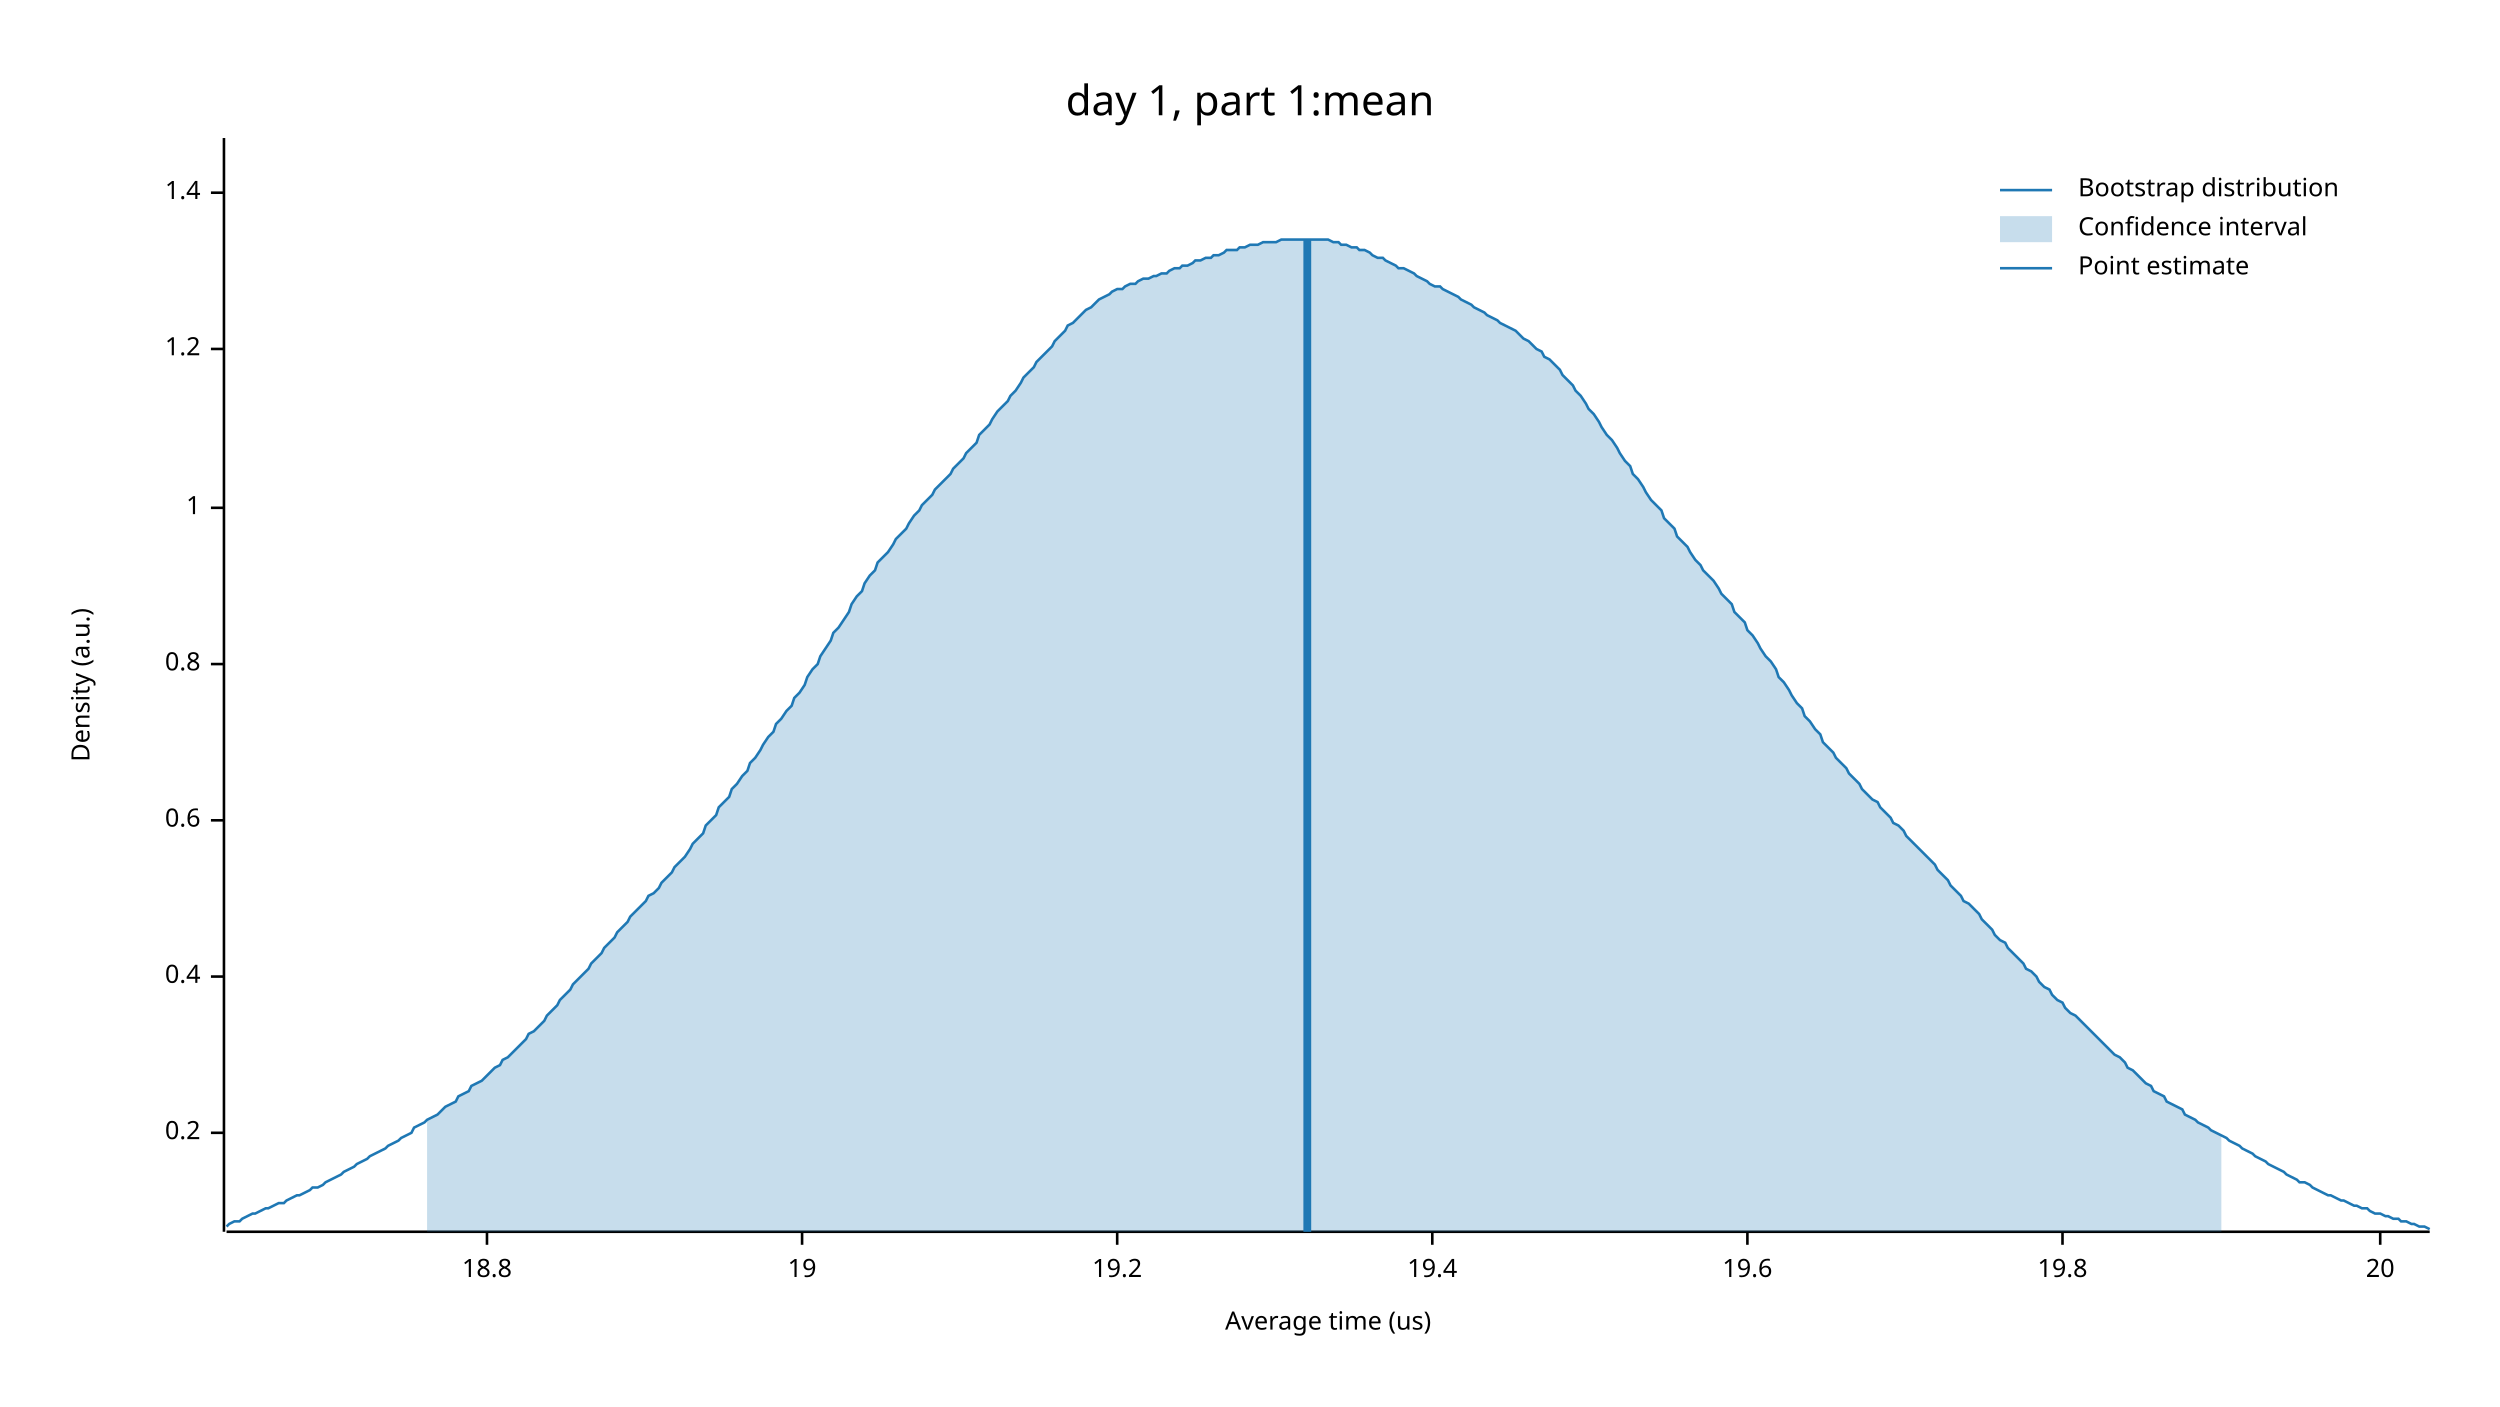
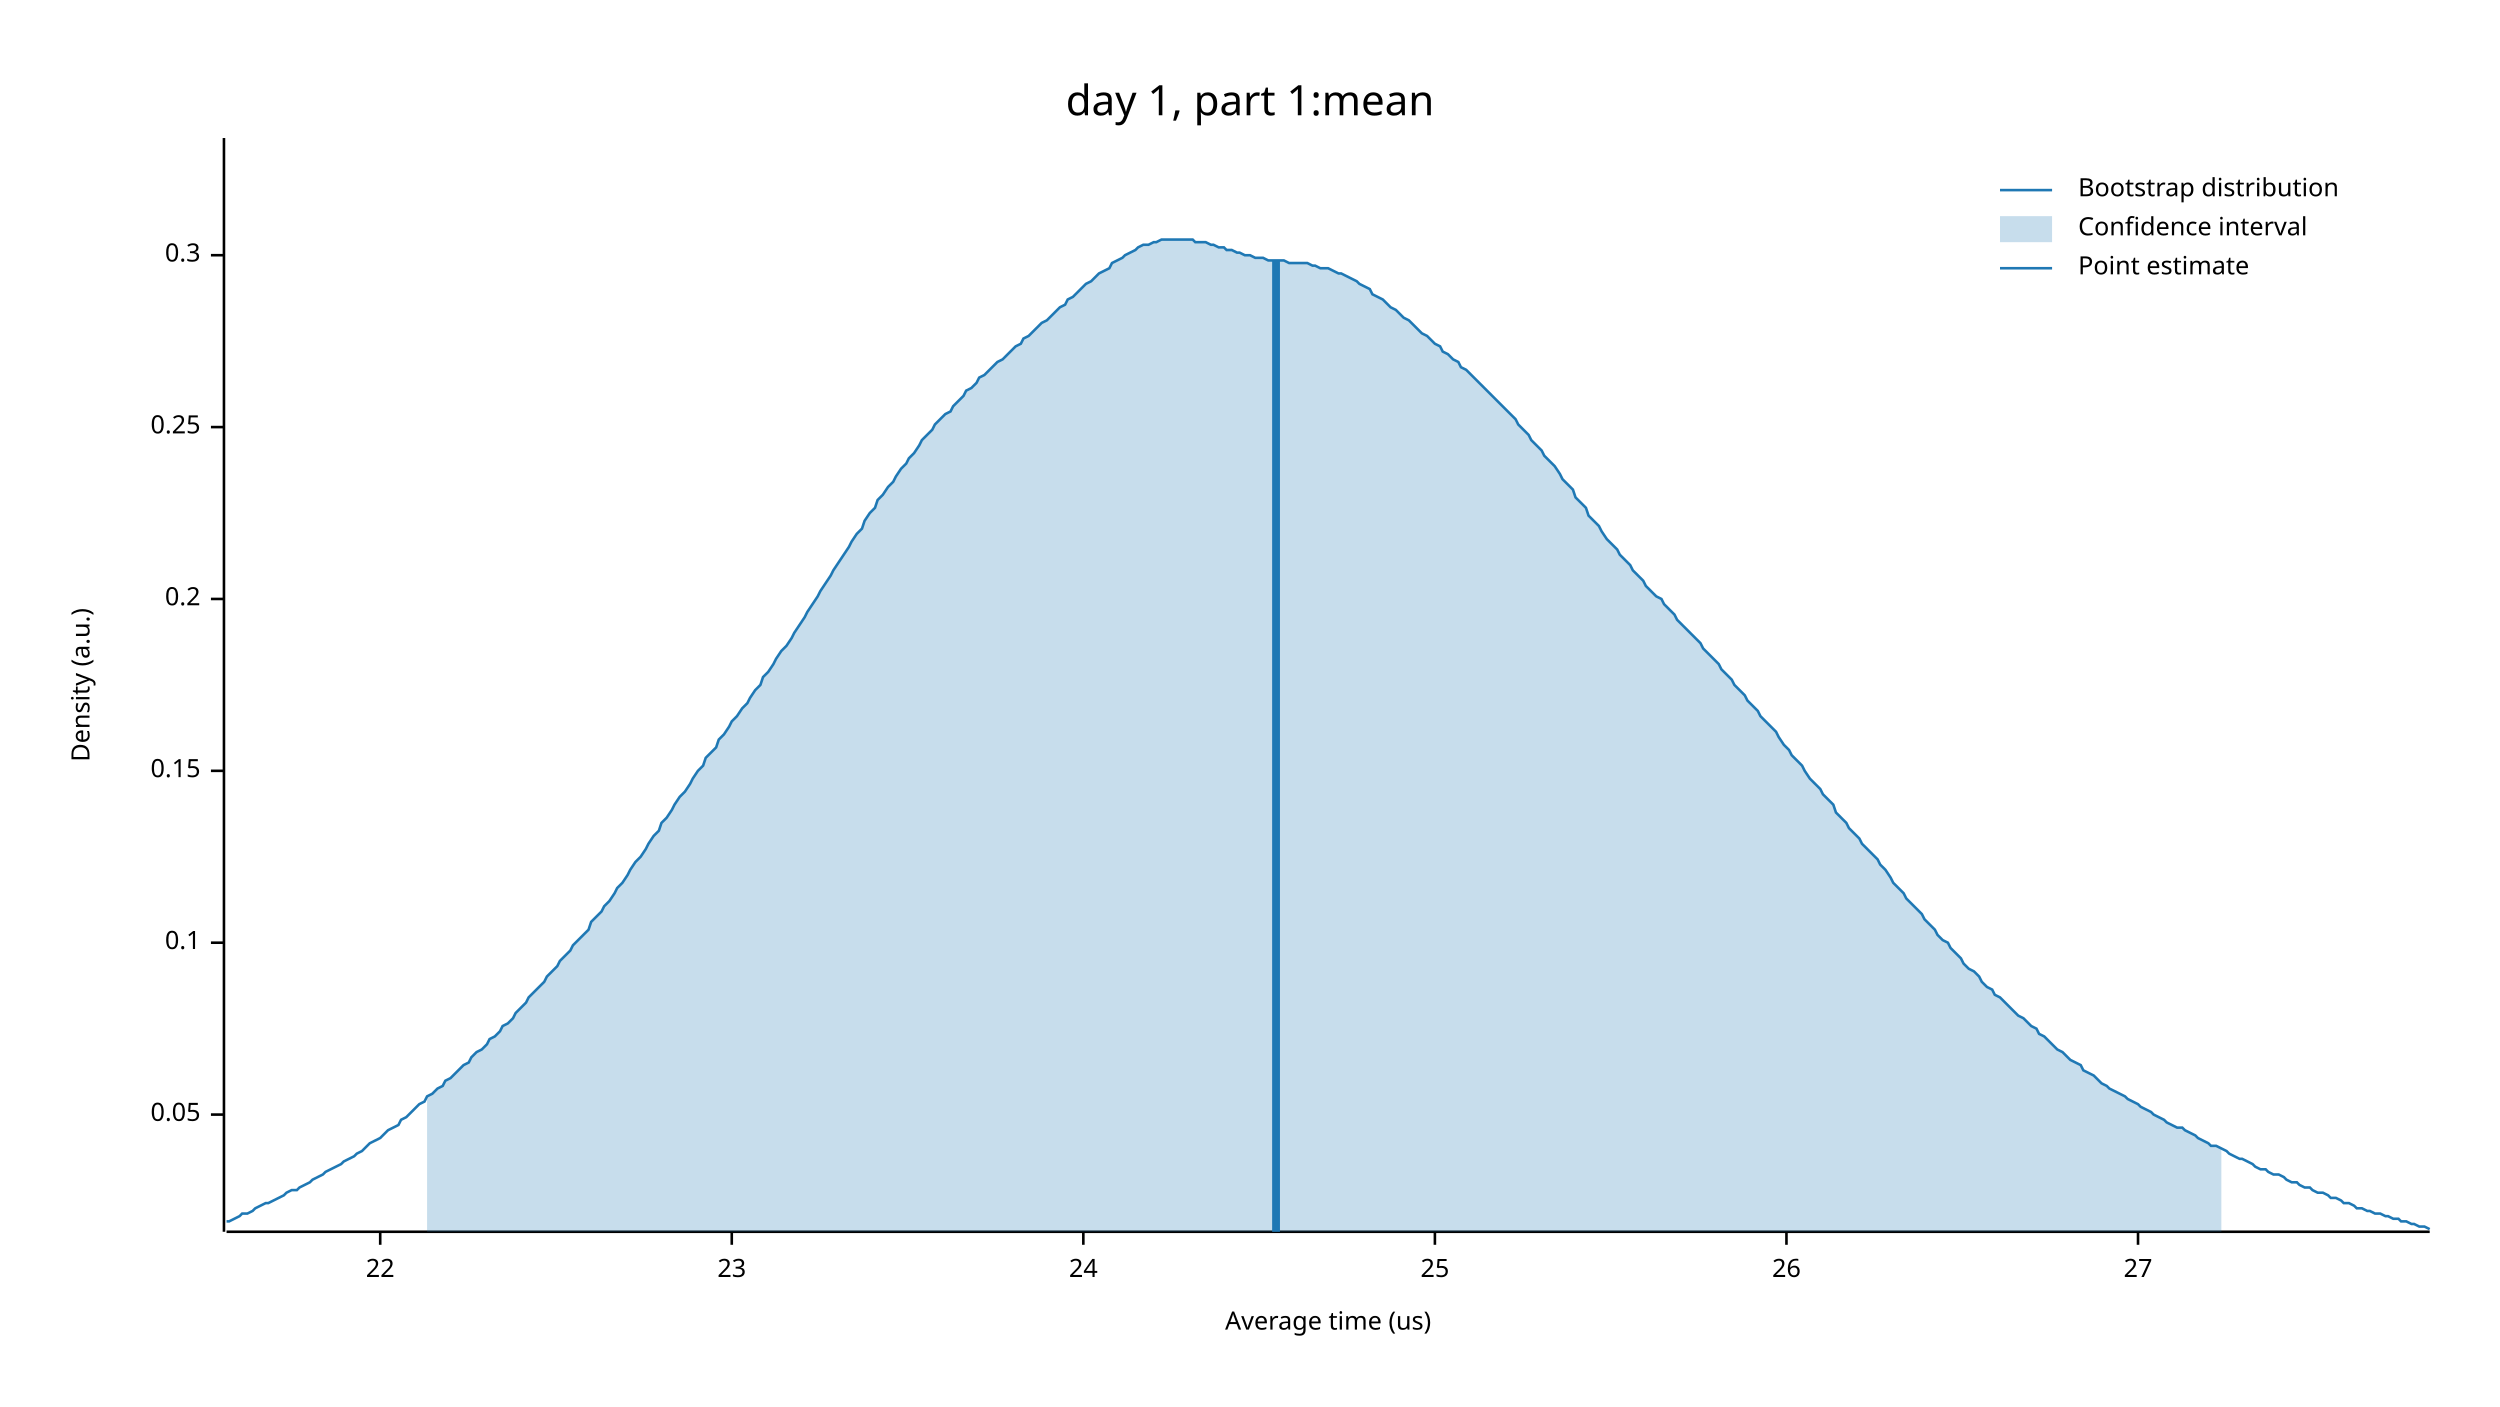
<svg xmlns="http://www.w3.org/2000/svg" width="960" height="540" viewBox="0 0 960 540">
  <text x="480" y="32" dy="0.76em" text-anchor="middle" font-family="sans-serif" font-size="16.129" opacity="1" fill="#000000">
day 1, part 1:mean
</text>
  <text x="27" y="263" dy="0.76em" text-anchor="middle" font-family="sans-serif" font-size="9.677" opacity="1" fill="#000000" transform="rotate(270, 27, 263)">
Density (a.u.)
</text>
  <text x="510" y="513" dy="-0.5ex" text-anchor="middle" font-family="sans-serif" font-size="9.677" opacity="1" fill="#000000">
Average time (us)
</text>
  <polyline fill="none" opacity="1" stroke="#000000" stroke-width="1" points="86,53 86,473 " />
-   <text x="77" y="435" dy="0.5ex" text-anchor="end" font-family="sans-serif" font-size="9.677" opacity="1" fill="#000000">
+   <text x="77" y="428" dy="0.5ex" text-anchor="end" font-family="sans-serif" font-size="9.677" opacity="1" fill="#000000">
+ 0.05
+ </text>
+   <polyline fill="none" opacity="1" stroke="#000000" stroke-width="1" points="81,428 86,428 " />
+   <text x="77" y="362" dy="0.5ex" text-anchor="end" font-family="sans-serif" font-size="9.677" opacity="1" fill="#000000">
+ 0.1
+ </text>
+   <polyline fill="none" opacity="1" stroke="#000000" stroke-width="1" points="81,362 86,362 " />
+   <text x="77" y="296" dy="0.5ex" text-anchor="end" font-family="sans-serif" font-size="9.677" opacity="1" fill="#000000">
+ 0.15
+ </text>
+   <polyline fill="none" opacity="1" stroke="#000000" stroke-width="1" points="81,296 86,296 " />
+   <text x="77" y="230" dy="0.5ex" text-anchor="end" font-family="sans-serif" font-size="9.677" opacity="1" fill="#000000">
0.2
</text>
-   <polyline fill="none" opacity="1" stroke="#000000" stroke-width="1" points="81,435 86,435 " />
-   <text x="77" y="375" dy="0.5ex" text-anchor="end" font-family="sans-serif" font-size="9.677" opacity="1" fill="#000000">
- 0.4
+   <polyline fill="none" opacity="1" stroke="#000000" stroke-width="1" points="81,230 86,230 " />
+   <text x="77" y="164" dy="0.5ex" text-anchor="end" font-family="sans-serif" font-size="9.677" opacity="1" fill="#000000">
+ 0.25
</text>
-   <polyline fill="none" opacity="1" stroke="#000000" stroke-width="1" points="81,375 86,375 " />
-   <text x="77" y="315" dy="0.5ex" text-anchor="end" font-family="sans-serif" font-size="9.677" opacity="1" fill="#000000">
- 0.6
+   <polyline fill="none" opacity="1" stroke="#000000" stroke-width="1" points="81,164 86,164 " />
+   <text x="77" y="98" dy="0.5ex" text-anchor="end" font-family="sans-serif" font-size="9.677" opacity="1" fill="#000000">
+ 0.3
</text>
-   <polyline fill="none" opacity="1" stroke="#000000" stroke-width="1" points="81,315 86,315 " />
-   <text x="77" y="255" dy="0.5ex" text-anchor="end" font-family="sans-serif" font-size="9.677" opacity="1" fill="#000000">
- 0.8
+   <polyline fill="none" opacity="1" stroke="#000000" stroke-width="1" points="81,98 86,98 " />
+   <polyline fill="none" opacity="1" stroke="#000000" stroke-width="1" points="87,473 933,473 " />
+   <text x="146" y="483" dy="0.76em" text-anchor="middle" font-family="sans-serif" font-size="9.677" opacity="1" fill="#000000">
+ 22
</text>
-   <polyline fill="none" opacity="1" stroke="#000000" stroke-width="1" points="81,255 86,255 " />
-   <text x="77" y="195" dy="0.5ex" text-anchor="end" font-family="sans-serif" font-size="9.677" opacity="1" fill="#000000">
- 1
+   <polyline fill="none" opacity="1" stroke="#000000" stroke-width="1" points="146,473 146,478 " />
+   <text x="281" y="483" dy="0.76em" text-anchor="middle" font-family="sans-serif" font-size="9.677" opacity="1" fill="#000000">
+ 23
</text>
-   <polyline fill="none" opacity="1" stroke="#000000" stroke-width="1" points="81,195 86,195 " />
-   <text x="77" y="134" dy="0.5ex" text-anchor="end" font-family="sans-serif" font-size="9.677" opacity="1" fill="#000000">
- 1.2
+   <polyline fill="none" opacity="1" stroke="#000000" stroke-width="1" points="281,473 281,478 " />
+   <text x="416" y="483" dy="0.76em" text-anchor="middle" font-family="sans-serif" font-size="9.677" opacity="1" fill="#000000">
+ 24
</text>
-   <polyline fill="none" opacity="1" stroke="#000000" stroke-width="1" points="81,134 86,134 " />
-   <text x="77" y="74" dy="0.5ex" text-anchor="end" font-family="sans-serif" font-size="9.677" opacity="1" fill="#000000">
- 1.4
+   <polyline fill="none" opacity="1" stroke="#000000" stroke-width="1" points="416,473 416,478 " />
+   <text x="551" y="483" dy="0.76em" text-anchor="middle" font-family="sans-serif" font-size="9.677" opacity="1" fill="#000000">
+ 25
</text>
-   <polyline fill="none" opacity="1" stroke="#000000" stroke-width="1" points="81,74 86,74 " />
-   <polyline fill="none" opacity="1" stroke="#000000" stroke-width="1" points="87,473 933,473 " />
-   <text x="187" y="483" dy="0.76em" text-anchor="middle" font-family="sans-serif" font-size="9.677" opacity="1" fill="#000000">
- 18.8
+   <polyline fill="none" opacity="1" stroke="#000000" stroke-width="1" points="551,473 551,478 " />
+   <text x="686" y="483" dy="0.76em" text-anchor="middle" font-family="sans-serif" font-size="9.677" opacity="1" fill="#000000">
+ 26
</text>
-   <polyline fill="none" opacity="1" stroke="#000000" stroke-width="1" points="187,473 187,478 " />
-   <text x="308" y="483" dy="0.76em" text-anchor="middle" font-family="sans-serif" font-size="9.677" opacity="1" fill="#000000">
- 19
+   <polyline fill="none" opacity="1" stroke="#000000" stroke-width="1" points="686,473 686,478 " />
+   <text x="821" y="483" dy="0.76em" text-anchor="middle" font-family="sans-serif" font-size="9.677" opacity="1" fill="#000000">
+ 27
</text>
-   <polyline fill="none" opacity="1" stroke="#000000" stroke-width="1" points="308,473 308,478 " />
-   <text x="429" y="483" dy="0.76em" text-anchor="middle" font-family="sans-serif" font-size="9.677" opacity="1" fill="#000000">
- 19.2
- </text>
-   <polyline fill="none" opacity="1" stroke="#000000" stroke-width="1" points="429,473 429,478 " />
-   <text x="550" y="483" dy="0.76em" text-anchor="middle" font-family="sans-serif" font-size="9.677" opacity="1" fill="#000000">
- 19.4
- </text>
-   <polyline fill="none" opacity="1" stroke="#000000" stroke-width="1" points="550,473 550,478 " />
-   <text x="671" y="483" dy="0.76em" text-anchor="middle" font-family="sans-serif" font-size="9.677" opacity="1" fill="#000000">
- 19.6
- </text>
-   <polyline fill="none" opacity="1" stroke="#000000" stroke-width="1" points="671,473 671,478 " />
-   <text x="792" y="483" dy="0.76em" text-anchor="middle" font-family="sans-serif" font-size="9.677" opacity="1" fill="#000000">
- 19.8
- </text>
-   <polyline fill="none" opacity="1" stroke="#000000" stroke-width="1" points="792,473 792,478 " />
-   <text x="914" y="483" dy="0.76em" text-anchor="middle" font-family="sans-serif" font-size="9.677" opacity="1" fill="#000000">
- 20
- </text>
-   <polyline fill="none" opacity="1" stroke="#000000" stroke-width="1" points="914,473 914,478 " />
-   <polyline fill="none" opacity="1" stroke="#1F78B4" stroke-width="1" points="87,471 88,470 90,469 92,469 93,468 95,467 97,466 98,466 100,465 102,464 103,464 105,463 107,462 109,462 110,461 112,460 114,459 115,459 117,458 119,457 120,456 122,456 124,455 125,454 127,453 129,452 131,451 132,450 134,449 136,448 137,447 139,446 141,445 142,444 144,443 146,442 148,441 149,440 151,439 153,438 154,437 156,436 158,435 159,433 161,432 163,431 164,430 166,429 168,428 170,426 171,425 173,424 175,423 176,421 178,420 180,419 181,417 183,416 185,415 187,413 188,412 190,410 192,409 193,407 195,406 197,404 198,403 200,401 202,399 203,397 205,396 207,394 209,392 210,390 212,388 214,386 215,384 217,382 219,380 220,378 222,376 224,374 226,372 227,370 229,368 231,366 232,364 234,362 236,360 237,358 239,356 241,354 242,352 244,350 246,348 248,346 249,344 251,343 253,341 254,339 256,337 258,335 259,333 261,331 263,329 265,326 266,324 268,322 270,320 271,317 273,315 275,313 276,310 278,308 280,306 281,303 283,301 285,298 287,296 288,293 290,291 292,288 293,286 295,283 297,281 298,278 300,276 302,273 304,271 305,268 307,266 309,263 310,260 312,257 314,255 315,252 317,249 319,246 320,243 322,241 324,238 326,235 327,232 329,229 331,227 332,224 334,221 336,219 337,216 339,214 341,212 343,209 344,207 346,205 348,203 349,201 351,198 353,196 354,194 356,192 358,190 359,188 361,186 363,184 365,182 366,180 368,178 370,176 371,174 373,172 375,170 376,167 378,165 380,163 381,161 383,158 385,156 387,154 388,152 390,150 392,147 393,145 395,143 397,141 398,139 400,137 402,135 404,133 405,131 407,129 409,127 410,125 412,124 414,122 415,121 417,119 419,118 420,117 422,115 424,114 426,113 427,112 429,111 431,111 432,110 434,109 436,109 437,108 439,107 441,107 443,106 444,106 446,105 448,105 449,104 451,103 453,103 454,102 456,102 458,101 459,100 461,100 463,99 465,99 466,98 468,98 470,97 471,96 473,96 475,96 476,95 478,95 480,94 482,94 483,94 485,93 487,93 488,93 490,93 492,92 493,92 495,92 497,92 498,92 500,92 502,92 504,92 505,92 507,92 509,92 510,92 512,93 514,93 515,94 517,94 519,95 521,95 522,96 524,96 526,97 527,98 529,99 531,99 532,100 534,101 536,102 537,103 539,103 541,104 543,105 544,106 546,107 548,108 549,109 551,110 553,110 554,111 556,112 558,113 560,114 561,115 563,116 565,117 566,118 568,119 570,120 571,121 573,122 575,123 576,124 578,125 580,126 582,127 583,128 585,130 587,131 588,132 590,134 592,135 593,137 595,138 597,140 599,142 600,144 602,146 604,148 605,150 607,152 609,155 610,157 612,159 614,162 615,164 617,167 619,169 621,172 622,174 624,177 626,179 627,182 629,184 631,187 632,189 634,192 636,194 638,196 639,199 641,201 643,203 644,206 646,208 648,210 649,212 651,215 653,217 654,219 656,221 658,223 660,226 661,228 663,230 665,232 666,235 668,237 670,239 671,242 673,244 675,247 676,249 678,252 680,254 682,257 683,260 685,262 687,265 688,267 690,270 692,272 693,275 695,277 697,280 699,282 700,285 702,287 704,289 705,291 707,293 709,295 710,297 712,299 714,301 715,303 717,305 719,307 721,308 722,310 724,312 726,314 727,316 729,317 731,319 732,321 734,323 736,325 738,327 739,328 741,330 743,332 744,334 746,336 748,338 749,340 751,342 753,344 754,346 756,347 758,349 760,351 761,353 763,355 765,357 766,359 768,361 770,362 771,364 773,366 775,368 777,370 778,372 780,373 782,375 783,377 785,379 787,380 788,382 790,384 792,385 793,387 795,389 797,390 799,392 800,393 802,395 804,397 805,398 807,400 809,402 810,403 812,405 814,406 816,408 817,410 819,411 821,413 822,414 824,416 826,417 827,419 829,420 831,421 832,423 834,424 836,425 838,426 839,428 841,429 843,430 844,431 846,432 848,433 849,434 851,435 853,436 855,437 856,438 858,439 860,440 861,441 863,442 865,443 866,444 868,445 870,446 871,447 873,448 875,449 877,450 878,451 880,452 882,453 883,454 885,454 887,455 888,456 890,457 892,458 894,459 895,459 897,460 899,461 900,461 902,462 904,463 905,463 907,464 909,464 910,465 912,466 914,466 916,467 917,467 919,468 921,468 922,469 924,469 926,470 927,470 929,471 931,471 933,472 " />
-   <polygon opacity="0.25" fill="#1F78B4" points="164,430 166,429 168,428 170,426 171,425 173,424 175,423 176,421 178,420 180,419 181,417 183,416 185,415 187,413 188,412 190,410 192,409 193,407 195,406 197,404 198,403 200,401 202,399 203,397 205,396 207,394 209,392 210,390 212,388 214,386 215,384 217,382 219,380 220,378 222,376 224,374 226,372 227,370 229,368 231,366 232,364 234,362 236,360 237,358 239,356 241,354 242,352 244,350 246,348 248,346 249,344 251,343 253,341 254,339 256,337 258,335 259,333 261,331 263,329 265,326 266,324 268,322 270,320 271,317 273,315 275,313 276,310 278,308 280,306 281,303 283,301 285,298 287,296 288,293 290,291 292,288 293,286 295,283 297,281 298,278 300,276 302,273 304,271 305,268 307,266 309,263 310,260 312,257 314,255 315,252 317,249 319,246 320,243 322,241 324,238 326,235 327,232 329,229 331,227 332,224 334,221 336,219 337,216 339,214 341,212 343,209 344,207 346,205 348,203 349,201 351,198 353,196 354,194 356,192 358,190 359,188 361,186 363,184 365,182 366,180 368,178 370,176 371,174 373,172 375,170 376,167 378,165 380,163 381,161 383,158 385,156 387,154 388,152 390,150 392,147 393,145 395,143 397,141 398,139 400,137 402,135 404,133 405,131 407,129 409,127 410,125 412,124 414,122 415,121 417,119 419,118 420,117 422,115 424,114 426,113 427,112 429,111 431,111 432,110 434,109 436,109 437,108 439,107 441,107 443,106 444,106 446,105 448,105 449,104 451,103 453,103 454,102 456,102 458,101 459,100 461,100 463,99 465,99 466,98 468,98 470,97 471,96 473,96 475,96 476,95 478,95 480,94 482,94 483,94 485,93 487,93 488,93 490,93 492,92 493,92 495,92 497,92 498,92 500,92 502,92 504,92 505,92 507,92 509,92 510,92 512,93 514,93 515,94 517,94 519,95 521,95 522,96 524,96 526,97 527,98 529,99 531,99 532,100 534,101 536,102 537,103 539,103 541,104 543,105 544,106 546,107 548,108 549,109 551,110 553,110 554,111 556,112 558,113 560,114 561,115 563,116 565,117 566,118 568,119 570,120 571,121 573,122 575,123 576,124 578,125 580,126 582,127 583,128 585,130 587,131 588,132 590,134 592,135 593,137 595,138 597,140 599,142 600,144 602,146 604,148 605,150 607,152 609,155 610,157 612,159 614,162 615,164 617,167 619,169 621,172 622,174 624,177 626,179 627,182 629,184 631,187 632,189 634,192 636,194 638,196 639,199 641,201 643,203 644,206 646,208 648,210 649,212 651,215 653,217 654,219 656,221 658,223 660,226 661,228 663,230 665,232 666,235 668,237 670,239 671,242 673,244 675,247 676,249 678,252 680,254 682,257 683,260 685,262 687,265 688,267 690,270 692,272 693,275 695,277 697,280 699,282 700,285 702,287 704,289 705,291 707,293 709,295 710,297 712,299 714,301 715,303 717,305 719,307 721,308 722,310 724,312 726,314 727,316 729,317 731,319 732,321 734,323 736,325 738,327 739,328 741,330 743,332 744,334 746,336 748,338 749,340 751,342 753,344 754,346 756,347 758,349 760,351 761,353 763,355 765,357 766,359 768,361 770,362 771,364 773,366 775,368 777,370 778,372 780,373 782,375 783,377 785,379 787,380 788,382 790,384 792,385 793,387 795,389 797,390 799,392 800,393 802,395 804,397 805,398 807,400 809,402 810,403 812,405 814,406 816,408 817,410 819,411 821,413 822,414 824,416 826,417 827,419 829,420 831,421 832,423 834,424 836,425 838,426 839,428 841,429 843,430 844,431 846,432 848,433 849,434 851,435 853,436 853,473 164,473 " />
-   <polyline fill="none" opacity="1" stroke="#1F78B4" stroke-width="3" points="502,473 502,92 " />
+   <polyline fill="none" opacity="1" stroke="#000000" stroke-width="1" points="821,473 821,478 " />
+   <polyline fill="none" opacity="1" stroke="#1F78B4" stroke-width="1" points="87,469 88,469 90,468 92,467 93,466 95,466 97,465 98,464 100,463 102,462 103,462 105,461 107,460 109,459 110,458 112,457 114,457 115,456 117,455 119,454 120,453 122,452 124,451 125,450 127,449 129,448 131,447 132,446 134,445 136,444 137,443 139,442 141,440 142,439 144,438 146,437 148,435 149,434 151,433 153,432 154,430 156,429 158,427 159,426 161,424 163,423 164,421 166,420 168,418 170,417 171,415 173,414 175,412 176,411 178,409 180,408 181,406 183,404 185,403 187,401 188,399 190,398 192,396 193,394 195,393 197,391 198,389 200,387 202,385 203,383 205,381 207,379 209,377 210,375 212,373 214,371 215,369 217,367 219,365 220,363 222,361 224,359 226,357 227,354 229,352 231,350 232,348 234,346 236,343 237,341 239,339 241,336 242,334 244,331 246,329 248,326 249,324 251,321 253,319 254,316 256,314 258,311 259,309 261,306 263,304 265,301 266,299 268,296 270,294 271,291 273,289 275,287 276,284 278,282 280,279 281,277 283,275 285,272 287,270 288,268 290,265 292,263 293,260 295,258 297,255 298,253 300,250 302,248 304,245 305,243 307,240 309,237 310,235 312,232 314,229 315,227 317,224 319,221 320,219 322,216 324,213 326,210 327,208 329,205 331,203 332,200 334,197 336,195 337,192 339,190 341,187 343,185 344,183 346,180 348,178 349,176 351,174 353,171 354,169 356,167 358,165 359,163 361,161 363,159 365,158 366,156 368,154 370,152 371,150 373,149 375,147 376,145 378,144 380,142 381,141 383,139 385,138 387,136 388,135 390,133 392,132 393,130 395,129 397,127 398,126 400,124 402,123 404,121 405,120 407,118 409,117 410,115 412,114 414,112 415,111 417,109 419,108 420,107 422,105 424,104 426,103 427,101 429,100 431,99 432,98 434,97 436,96 437,95 439,94 441,94 443,93 444,93 446,92 448,92 449,92 451,92 453,92 454,92 456,92 458,92 459,93 461,93 463,93 465,94 466,94 468,95 470,95 471,96 473,96 475,97 476,97 478,98 480,98 482,99 483,99 485,99 487,100 488,100 490,100 492,100 493,100 495,101 497,101 498,101 500,101 502,101 504,102 505,102 507,103 509,103 510,103 512,104 514,105 515,105 517,106 519,107 521,108 522,109 524,110 526,111 527,113 529,114 531,115 532,116 534,118 536,119 537,120 539,122 541,123 543,125 544,126 546,128 548,129 549,130 551,132 553,133 554,135 556,136 558,138 560,139 561,141 563,142 565,144 566,145 568,147 570,149 571,150 573,152 575,154 576,155 578,157 580,159 582,161 583,163 585,165 587,167 588,169 590,171 592,173 593,175 595,177 597,179 599,182 600,184 602,186 604,188 605,191 607,193 609,195 610,198 612,200 614,202 615,204 617,207 619,209 621,211 622,213 624,215 626,217 627,219 629,221 631,223 632,225 634,227 636,229 638,230 639,232 641,234 643,236 644,238 646,240 648,242 649,243 651,245 653,247 654,249 656,251 658,253 660,255 661,257 663,259 665,261 666,263 668,265 670,267 671,269 673,271 675,273 676,275 678,277 680,279 682,281 683,283 685,286 687,288 688,290 690,292 692,294 693,296 695,299 697,301 699,303 700,305 702,307 704,309 705,312 707,314 709,316 710,318 712,320 714,322 715,324 717,326 719,328 721,330 722,332 724,334 726,337 727,339 729,341 731,343 732,345 734,347 736,349 738,351 739,353 741,355 743,357 744,359 746,361 748,362 749,364 751,366 753,368 754,370 756,372 758,373 760,375 761,377 763,379 765,380 766,382 768,383 770,385 771,386 773,388 775,390 777,391 778,392 780,394 782,395 783,397 785,398 787,400 788,401 790,403 792,404 793,405 795,407 797,408 799,409 800,411 802,412 804,413 805,414 807,416 809,417 810,418 812,419 814,420 816,421 817,422 819,423 821,424 822,425 824,426 826,427 827,428 829,429 831,430 832,431 834,432 836,433 838,433 839,434 841,435 843,436 844,437 846,438 848,439 849,440 851,440 853,441 855,442 856,443 858,444 860,445 861,445 863,446 865,447 866,448 868,449 870,449 871,450 873,451 875,451 877,452 878,453 880,454 882,454 883,455 885,456 887,456 888,457 890,458 892,458 894,459 895,460 897,460 899,461 900,462 902,462 904,463 905,464 907,464 909,465 910,465 912,466 914,466 916,467 917,467 919,468 921,468 922,469 924,469 926,470 927,470 929,471 931,471 933,472 " />
+   <polygon opacity="0.25" fill="#1F78B4" points="164,421 166,420 168,418 170,417 171,415 173,414 175,412 176,411 178,409 180,408 181,406 183,404 185,403 187,401 188,399 190,398 192,396 193,394 195,393 197,391 198,389 200,387 202,385 203,383 205,381 207,379 209,377 210,375 212,373 214,371 215,369 217,367 219,365 220,363 222,361 224,359 226,357 227,354 229,352 231,350 232,348 234,346 236,343 237,341 239,339 241,336 242,334 244,331 246,329 248,326 249,324 251,321 253,319 254,316 256,314 258,311 259,309 261,306 263,304 265,301 266,299 268,296 270,294 271,291 273,289 275,287 276,284 278,282 280,279 281,277 283,275 285,272 287,270 288,268 290,265 292,263 293,260 295,258 297,255 298,253 300,250 302,248 304,245 305,243 307,240 309,237 310,235 312,232 314,229 315,227 317,224 319,221 320,219 322,216 324,213 326,210 327,208 329,205 331,203 332,200 334,197 336,195 337,192 339,190 341,187 343,185 344,183 346,180 348,178 349,176 351,174 353,171 354,169 356,167 358,165 359,163 361,161 363,159 365,158 366,156 368,154 370,152 371,150 373,149 375,147 376,145 378,144 380,142 381,141 383,139 385,138 387,136 388,135 390,133 392,132 393,130 395,129 397,127 398,126 400,124 402,123 404,121 405,120 407,118 409,117 410,115 412,114 414,112 415,111 417,109 419,108 420,107 422,105 424,104 426,103 427,101 429,100 431,99 432,98 434,97 436,96 437,95 439,94 441,94 443,93 444,93 446,92 448,92 449,92 451,92 453,92 454,92 456,92 458,92 459,93 461,93 463,93 465,94 466,94 468,95 470,95 471,96 473,96 475,97 476,97 478,98 480,98 482,99 483,99 485,99 487,100 488,100 490,100 492,100 493,100 495,101 497,101 498,101 500,101 502,101 504,102 505,102 507,103 509,103 510,103 512,104 514,105 515,105 517,106 519,107 521,108 522,109 524,110 526,111 527,113 529,114 531,115 532,116 534,118 536,119 537,120 539,122 541,123 543,125 544,126 546,128 548,129 549,130 551,132 553,133 554,135 556,136 558,138 560,139 561,141 563,142 565,144 566,145 568,147 570,149 571,150 573,152 575,154 576,155 578,157 580,159 582,161 583,163 585,165 587,167 588,169 590,171 592,173 593,175 595,177 597,179 599,182 600,184 602,186 604,188 605,191 607,193 609,195 610,198 612,200 614,202 615,204 617,207 619,209 621,211 622,213 624,215 626,217 627,219 629,221 631,223 632,225 634,227 636,229 638,230 639,232 641,234 643,236 644,238 646,240 648,242 649,243 651,245 653,247 654,249 656,251 658,253 660,255 661,257 663,259 665,261 666,263 668,265 670,267 671,269 673,271 675,273 676,275 678,277 680,279 682,281 683,283 685,286 687,288 688,290 690,292 692,294 693,296 695,299 697,301 699,303 700,305 702,307 704,309 705,312 707,314 709,316 710,318 712,320 714,322 715,324 717,326 719,328 721,330 722,332 724,334 726,337 727,339 729,341 731,343 732,345 734,347 736,349 738,351 739,353 741,355 743,357 744,359 746,361 748,362 749,364 751,366 753,368 754,370 756,372 758,373 760,375 761,377 763,379 765,380 766,382 768,383 770,385 771,386 773,388 775,390 777,391 778,392 780,394 782,395 783,397 785,398 787,400 788,401 790,403 792,404 793,405 795,407 797,408 799,409 800,411 802,412 804,413 805,414 807,416 809,417 810,418 812,419 814,420 816,421 817,422 819,423 821,424 822,425 824,426 826,427 827,428 829,429 831,430 832,431 834,432 836,433 838,433 839,434 841,435 843,436 844,437 846,438 848,439 849,440 851,440 853,441 853,473 164,473 " />
+   <polyline fill="none" opacity="1" stroke="#1F78B4" stroke-width="3" points="490,473 490,100 " />
  <text x="798" y="68" dy="0.76em" text-anchor="start" font-family="sans-serif" font-size="9.677" opacity="1" fill="#000000">
Bootstrap distribution
</text>
  <text x="798" y="83" dy="0.76em" text-anchor="start" font-family="sans-serif" font-size="9.677" opacity="1" fill="#000000">
Confidence interval
</text>
  <text x="798" y="98" dy="0.76em" text-anchor="start" font-family="sans-serif" font-size="9.677" opacity="1" fill="#000000">
Point estimate
</text>
  <polyline fill="none" opacity="1" stroke="#1F78B4" stroke-width="1" points="768,73 788,73 " />
  <rect x="768" y="83" width="20" height="10" opacity="0.25" fill="#1F78B4" stroke="none" />
  <polyline fill="none" opacity="1" stroke="#1F78B4" stroke-width="1" points="768,103 788,103 " />
</svg>
